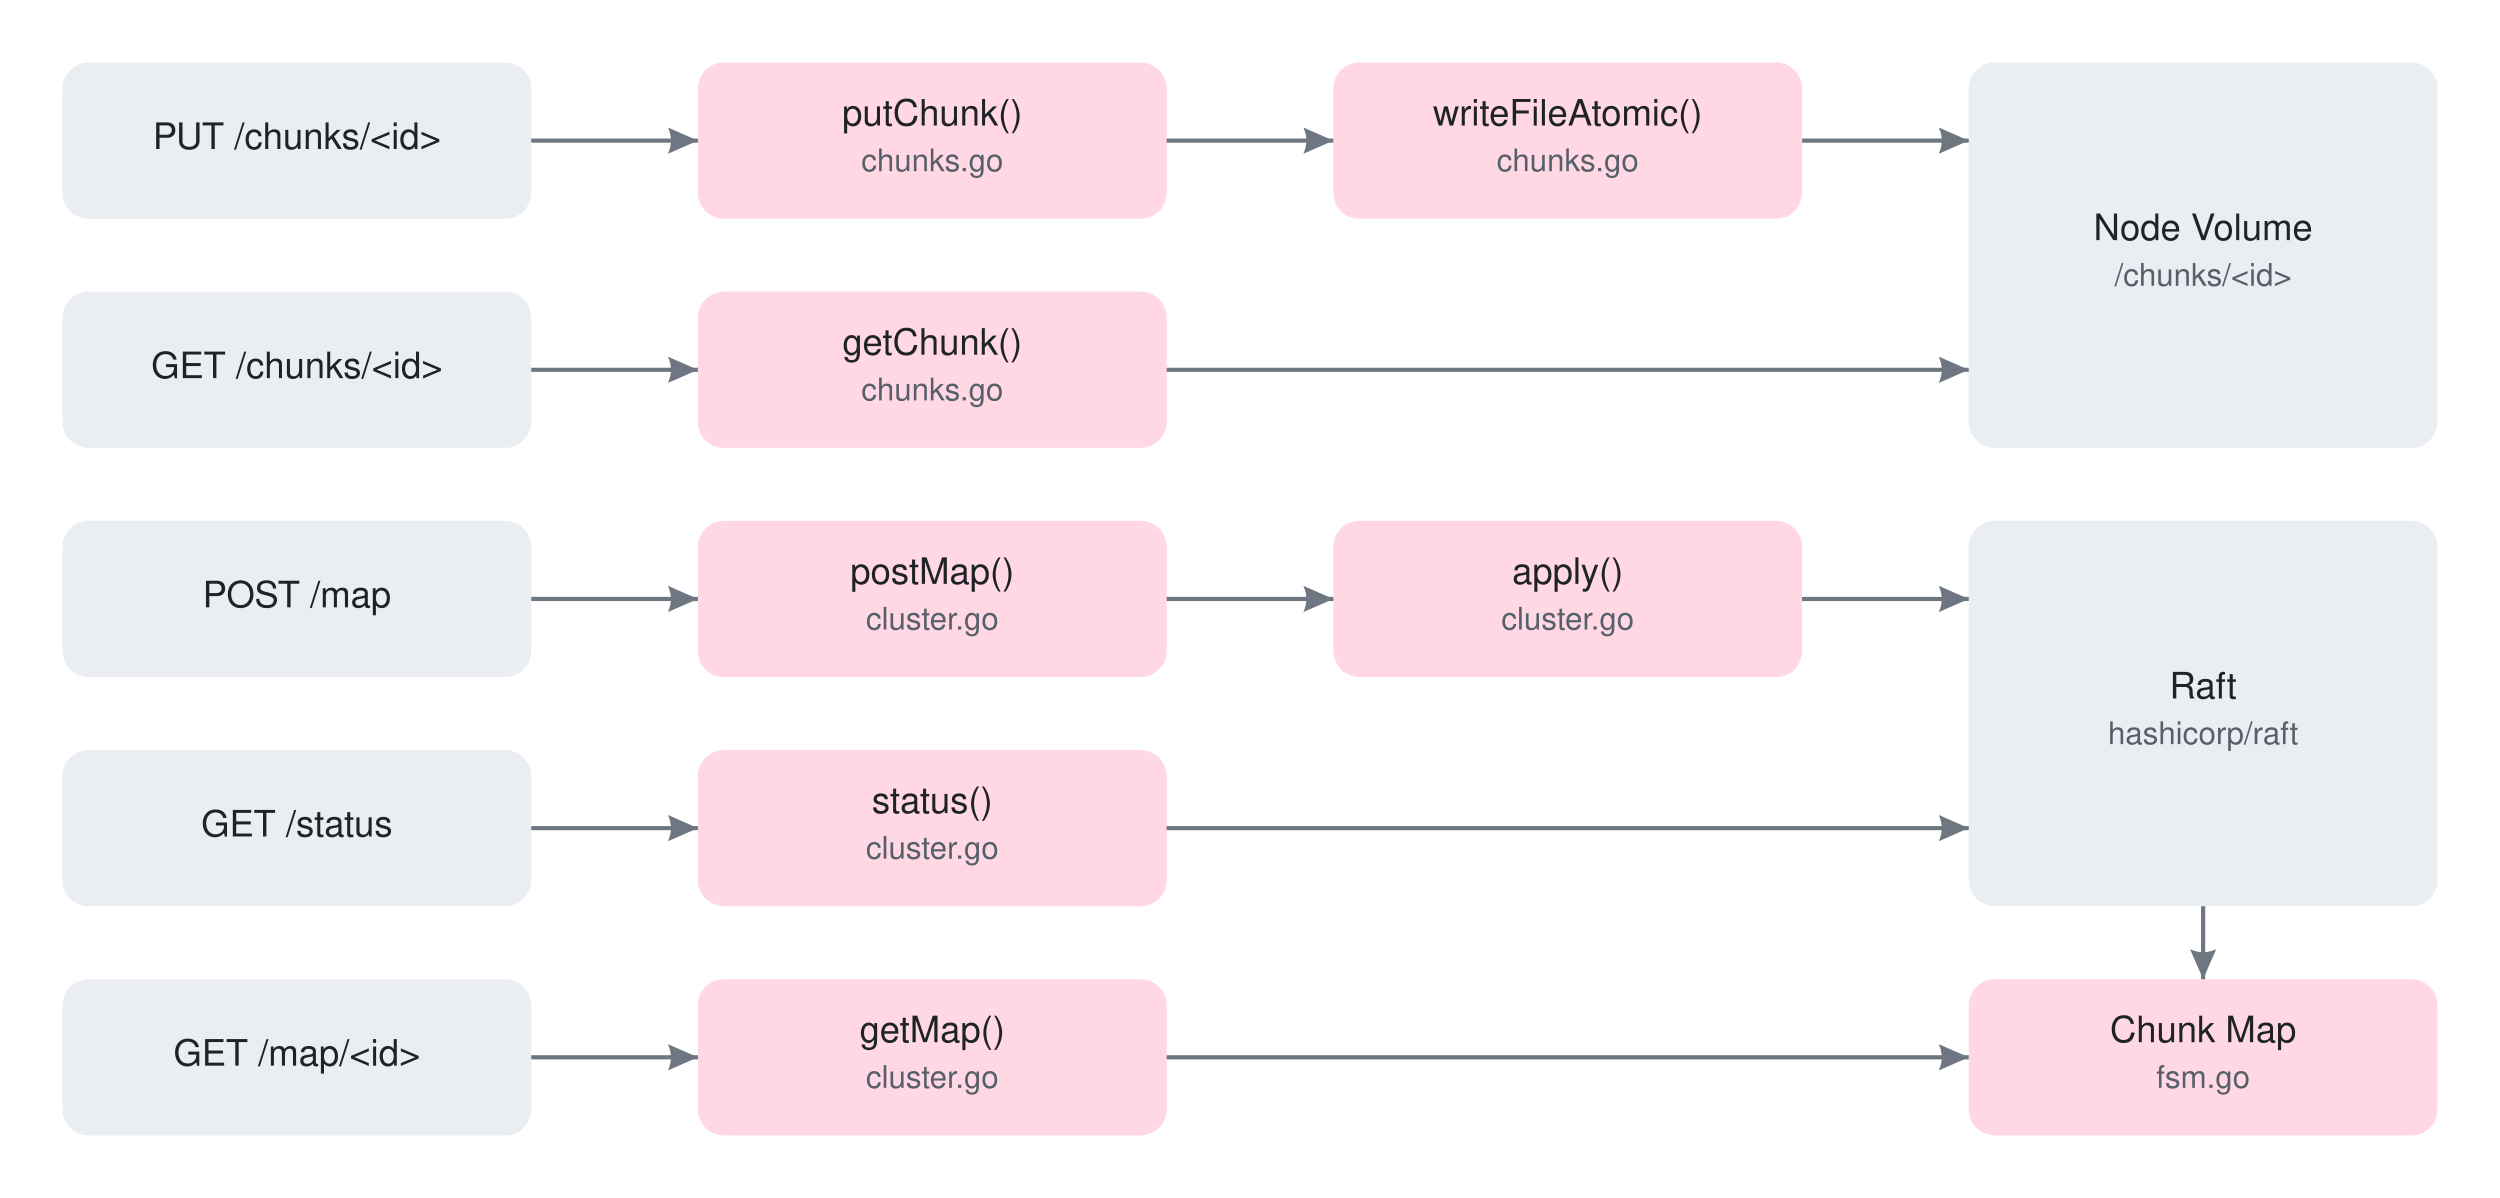
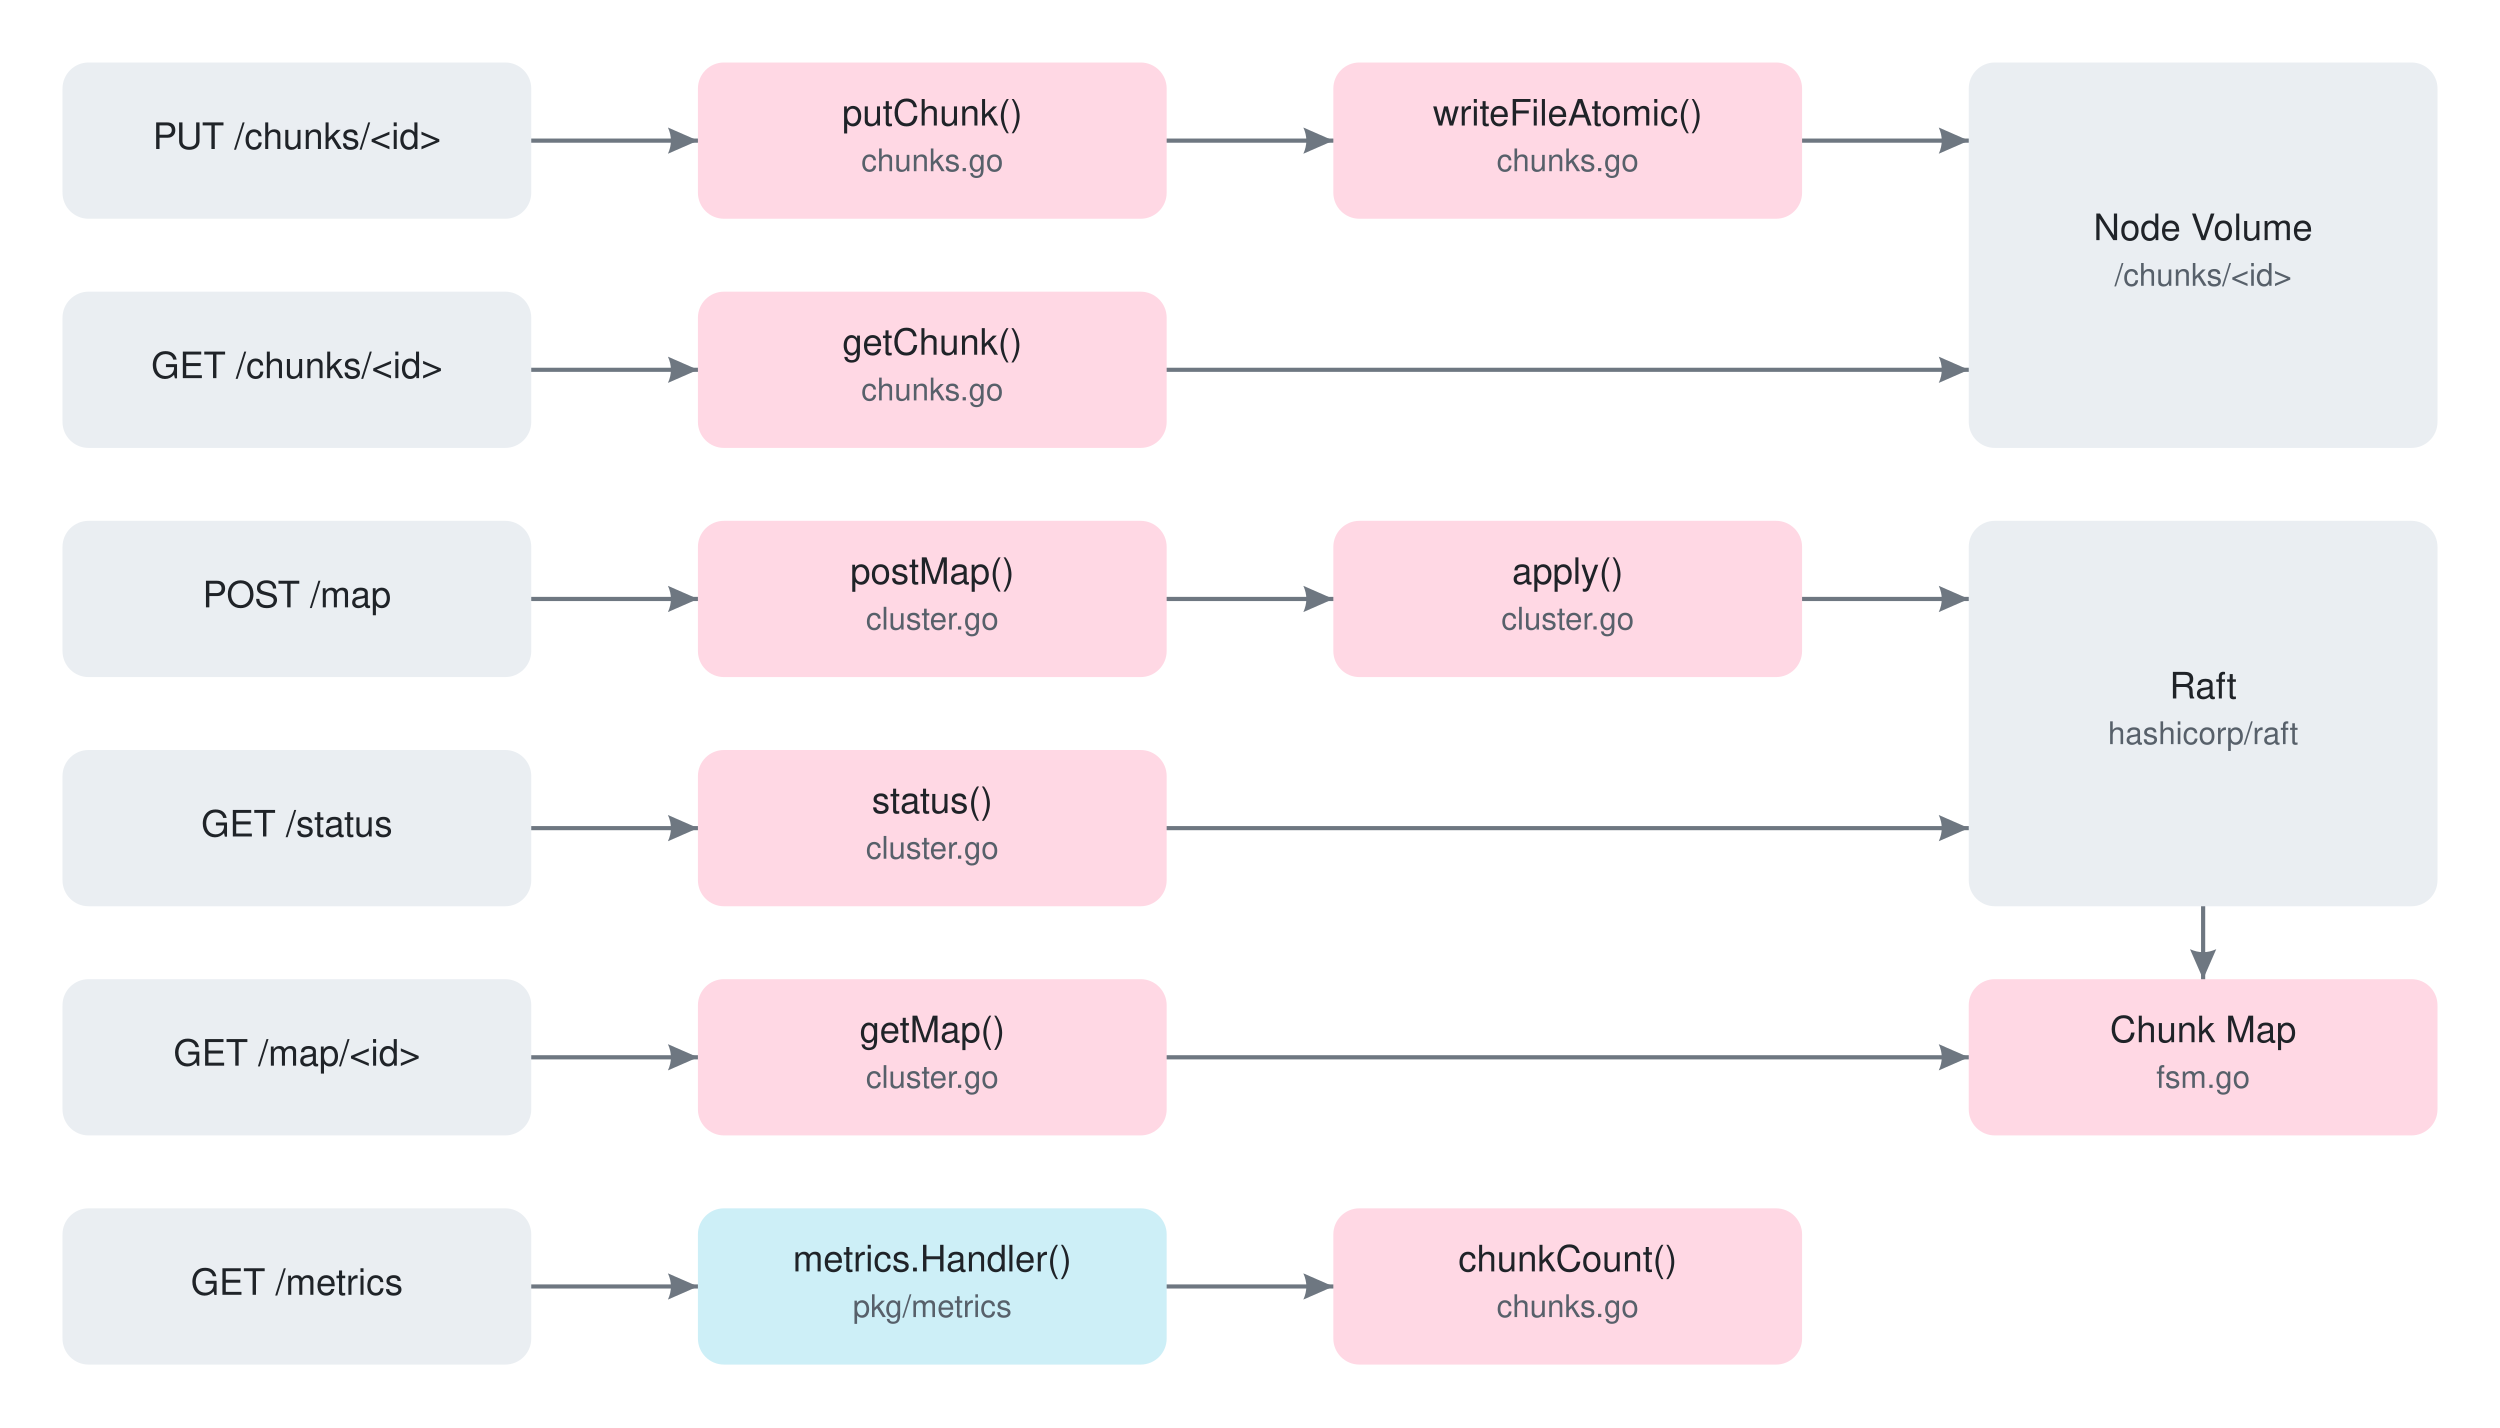
- <svg xmlns="http://www.w3.org/2000/svg" viewBox="0 0 960 460" width="960" height="460" role="img" aria-label="How a storage node handles each request">
+ <svg xmlns="http://www.w3.org/2000/svg" viewBox="0 0 960 548" width="960" height="548" role="img" aria-label="How a storage node handles each request">
  <style>
    text { font-family: -apple-system, "Segoe UI", Helvetica, Arial, sans-serif; font-size: 14px; fill: #1f2328; text-anchor: middle; dominant-baseline: central; }
    .sub { font-size: 12px; fill: #57606a; }
    .folder { font-size: 13px; font-weight: 600; fill: #57606a; text-anchor: start; }
    .web { fill: #ffe3c4; } .p-web { fill: #fff6ec; }
    .nginx { fill: #cdeee8; } .p-nginx { fill: #effaf8; }
    .api { fill: #d8e6ff; } .p-api { fill: #f2f6ff; }
    .queue { fill: #e5dbff; } .p-queue { fill: #f7f3ff; }
    .worker { fill: #d3efdc; } .p-worker { fill: #f0f9f3; }
    .storage { fill: #ffd8e4; } .p-storage { fill: #fff3f7; }
    .chunk { fill: #fff1b8; } .p-chunk { fill: #fffbe6; }
+     .cache { fill: #e6f2c2; } .p-cache { fill: #f8fbea; }
+     .ingest { fill: #f3d7f1; } .p-ingest { fill: #fcf1fb; }
+     .metrics { fill: #cdeff7; } .p-metrics { fill: #eefafd; }
+     .monitoring { fill: #eadfcf; } .p-monitoring { fill: #f9f5ef; }
    .ext { fill: #eaeef2; } .p-ext { fill: #f6f8fa; }
    .ln { fill: none; stroke: #6e7781; stroke-width: 1.6; stroke-linecap: round; }
    .head { fill: #6e7781; }
    @media (prefers-color-scheme: dark) {
      text { fill: #f0f6fc; }
      .sub, .folder { fill: #c9d1d9; }
      .web { fill: #6b4e30; } .p-web { fill: #3a2e22; }
      .nginx { fill: #2f6158; } .p-nginx { fill: #243b38; }
      .api { fill: #34507e; } .p-api { fill: #263147; }
      .queue { fill: #4f4180; } .p-queue { fill: #312a47; }
      .worker { fill: #326343; } .p-worker { fill: #253a2d; }
      .storage { fill: #7a3a52; } .p-storage { fill: #3d2630; }
      .chunk { fill: #6b5a1e; } .p-chunk { fill: #3a3320; }
+       .cache { fill: #55612a; } .p-cache { fill: #33391f; }
+       .ingest { fill: #66395f; } .p-ingest { fill: #39263a; }
+       .metrics { fill: #2b5a67; } .p-metrics { fill: #22363c; }
+       .monitoring { fill: #5e4c36; } .p-monitoring { fill: #362e25; }
      .ext { fill: #3d444d; } .p-ext { fill: #30363d; }
      .ln { stroke: #a0a8b0; }
      .head { fill: #a0a8b0; }
    }
  </style>
  <defs>
    <marker id="a" viewBox="0 0 10 10" refX="9" refY="5" markerWidth="9" markerHeight="9" orient="auto-start-reverse">
      <path class="head" d="M1 1.5 L9 5 L1 8.5 Q2.6 5 1 1.5 Z" />
    </marker>
  </defs>
  <path class="ln" d="M204 54 H268" marker-end="url(#a)" />
  <path class="ln" d="M448 54 H512" marker-end="url(#a)" />
  <path class="ln" d="M692 54 H756" marker-end="url(#a)" />
  <path class="ln" d="M204 142 H268" marker-end="url(#a)" />
  <path class="ln" d="M448 142 H756" marker-end="url(#a)" />
  <path class="ln" d="M204 230 H268" marker-end="url(#a)" />
  <path class="ln" d="M448 230 H512" marker-end="url(#a)" />
  <path class="ln" d="M692 230 H756" marker-end="url(#a)" />
  <path class="ln" d="M204 318 H268" marker-end="url(#a)" />
  <path class="ln" d="M448 318 H756" marker-end="url(#a)" />
  <path class="ln" d="M846 348 V376" marker-end="url(#a)" />
  <path class="ln" d="M204 406 H268" marker-end="url(#a)" />
  <path class="ln" d="M448 406 H756" marker-end="url(#a)" />
+   <path class="ln" d="M204 494 H268" marker-end="url(#a)" />
+   <path class="ln" d="M448 494 H512" marker-end="url(#a)" />
  <rect class="ext" x="24" y="24" width="180" height="60" rx="10" />
  <text x="114" y="54">PUT /chunks/&lt;id&gt;</text>
  <rect class="storage" x="268" y="24" width="180" height="60" rx="10" />
  <text x="358" y="45">putChunk()</text>
  <text class="sub" x="358" y="63">chunks.go</text>
  <rect class="storage" x="512" y="24" width="180" height="60" rx="10" />
  <text x="602" y="45">writeFileAtomic()</text>
  <text class="sub" x="602" y="63">chunks.go</text>
  <rect class="ext" x="756" y="24" width="180" height="148" rx="10" />
  <text x="846" y="89">Node Volume</text>
  <text class="sub" x="846" y="107">/chunks/&lt;id&gt;</text>
  <rect class="ext" x="24" y="112" width="180" height="60" rx="10" />
  <text x="114" y="142">GET /chunks/&lt;id&gt;</text>
  <rect class="storage" x="268" y="112" width="180" height="60" rx="10" />
  <text x="358" y="133">getChunk()</text>
  <text class="sub" x="358" y="151">chunks.go</text>
  <rect class="ext" x="24" y="200" width="180" height="60" rx="10" />
  <text x="114" y="230">POST /map</text>
  <rect class="storage" x="268" y="200" width="180" height="60" rx="10" />
  <text x="358" y="221">postMap()</text>
  <text class="sub" x="358" y="239">cluster.go</text>
  <rect class="storage" x="512" y="200" width="180" height="60" rx="10" />
  <text x="602" y="221">apply()</text>
  <text class="sub" x="602" y="239">cluster.go</text>
  <rect class="ext" x="756" y="200" width="180" height="148" rx="10" />
  <text x="846" y="265">Raft</text>
  <text class="sub" x="846" y="283">hashicorp/raft</text>
  <rect class="ext" x="24" y="288" width="180" height="60" rx="10" />
  <text x="114" y="318">GET /status</text>
  <rect class="storage" x="268" y="288" width="180" height="60" rx="10" />
  <text x="358" y="309">status()</text>
  <text class="sub" x="358" y="327">cluster.go</text>
  <rect class="ext" x="24" y="376" width="180" height="60" rx="10" />
  <text x="114" y="406">GET /map/&lt;id&gt;</text>
  <rect class="storage" x="268" y="376" width="180" height="60" rx="10" />
  <text x="358" y="397">getMap()</text>
  <text class="sub" x="358" y="415">cluster.go</text>
  <rect class="storage" x="756" y="376" width="180" height="60" rx="10" />
  <text x="846" y="397">Chunk Map</text>
  <text class="sub" x="846" y="415">fsm.go</text>
+   <rect class="ext" x="24" y="464" width="180" height="60" rx="10" />
+   <text x="114" y="494">GET /metrics</text>
+   <rect class="metrics" x="268" y="464" width="180" height="60" rx="10" />
+   <text x="358" y="485">metrics.Handler()</text>
+   <text class="sub" x="358" y="503">pkg/metrics</text>
+   <rect class="storage" x="512" y="464" width="180" height="60" rx="10" />
+   <text x="602" y="485">chunkCount()</text>
+   <text class="sub" x="602" y="503">chunks.go</text>
</svg>
